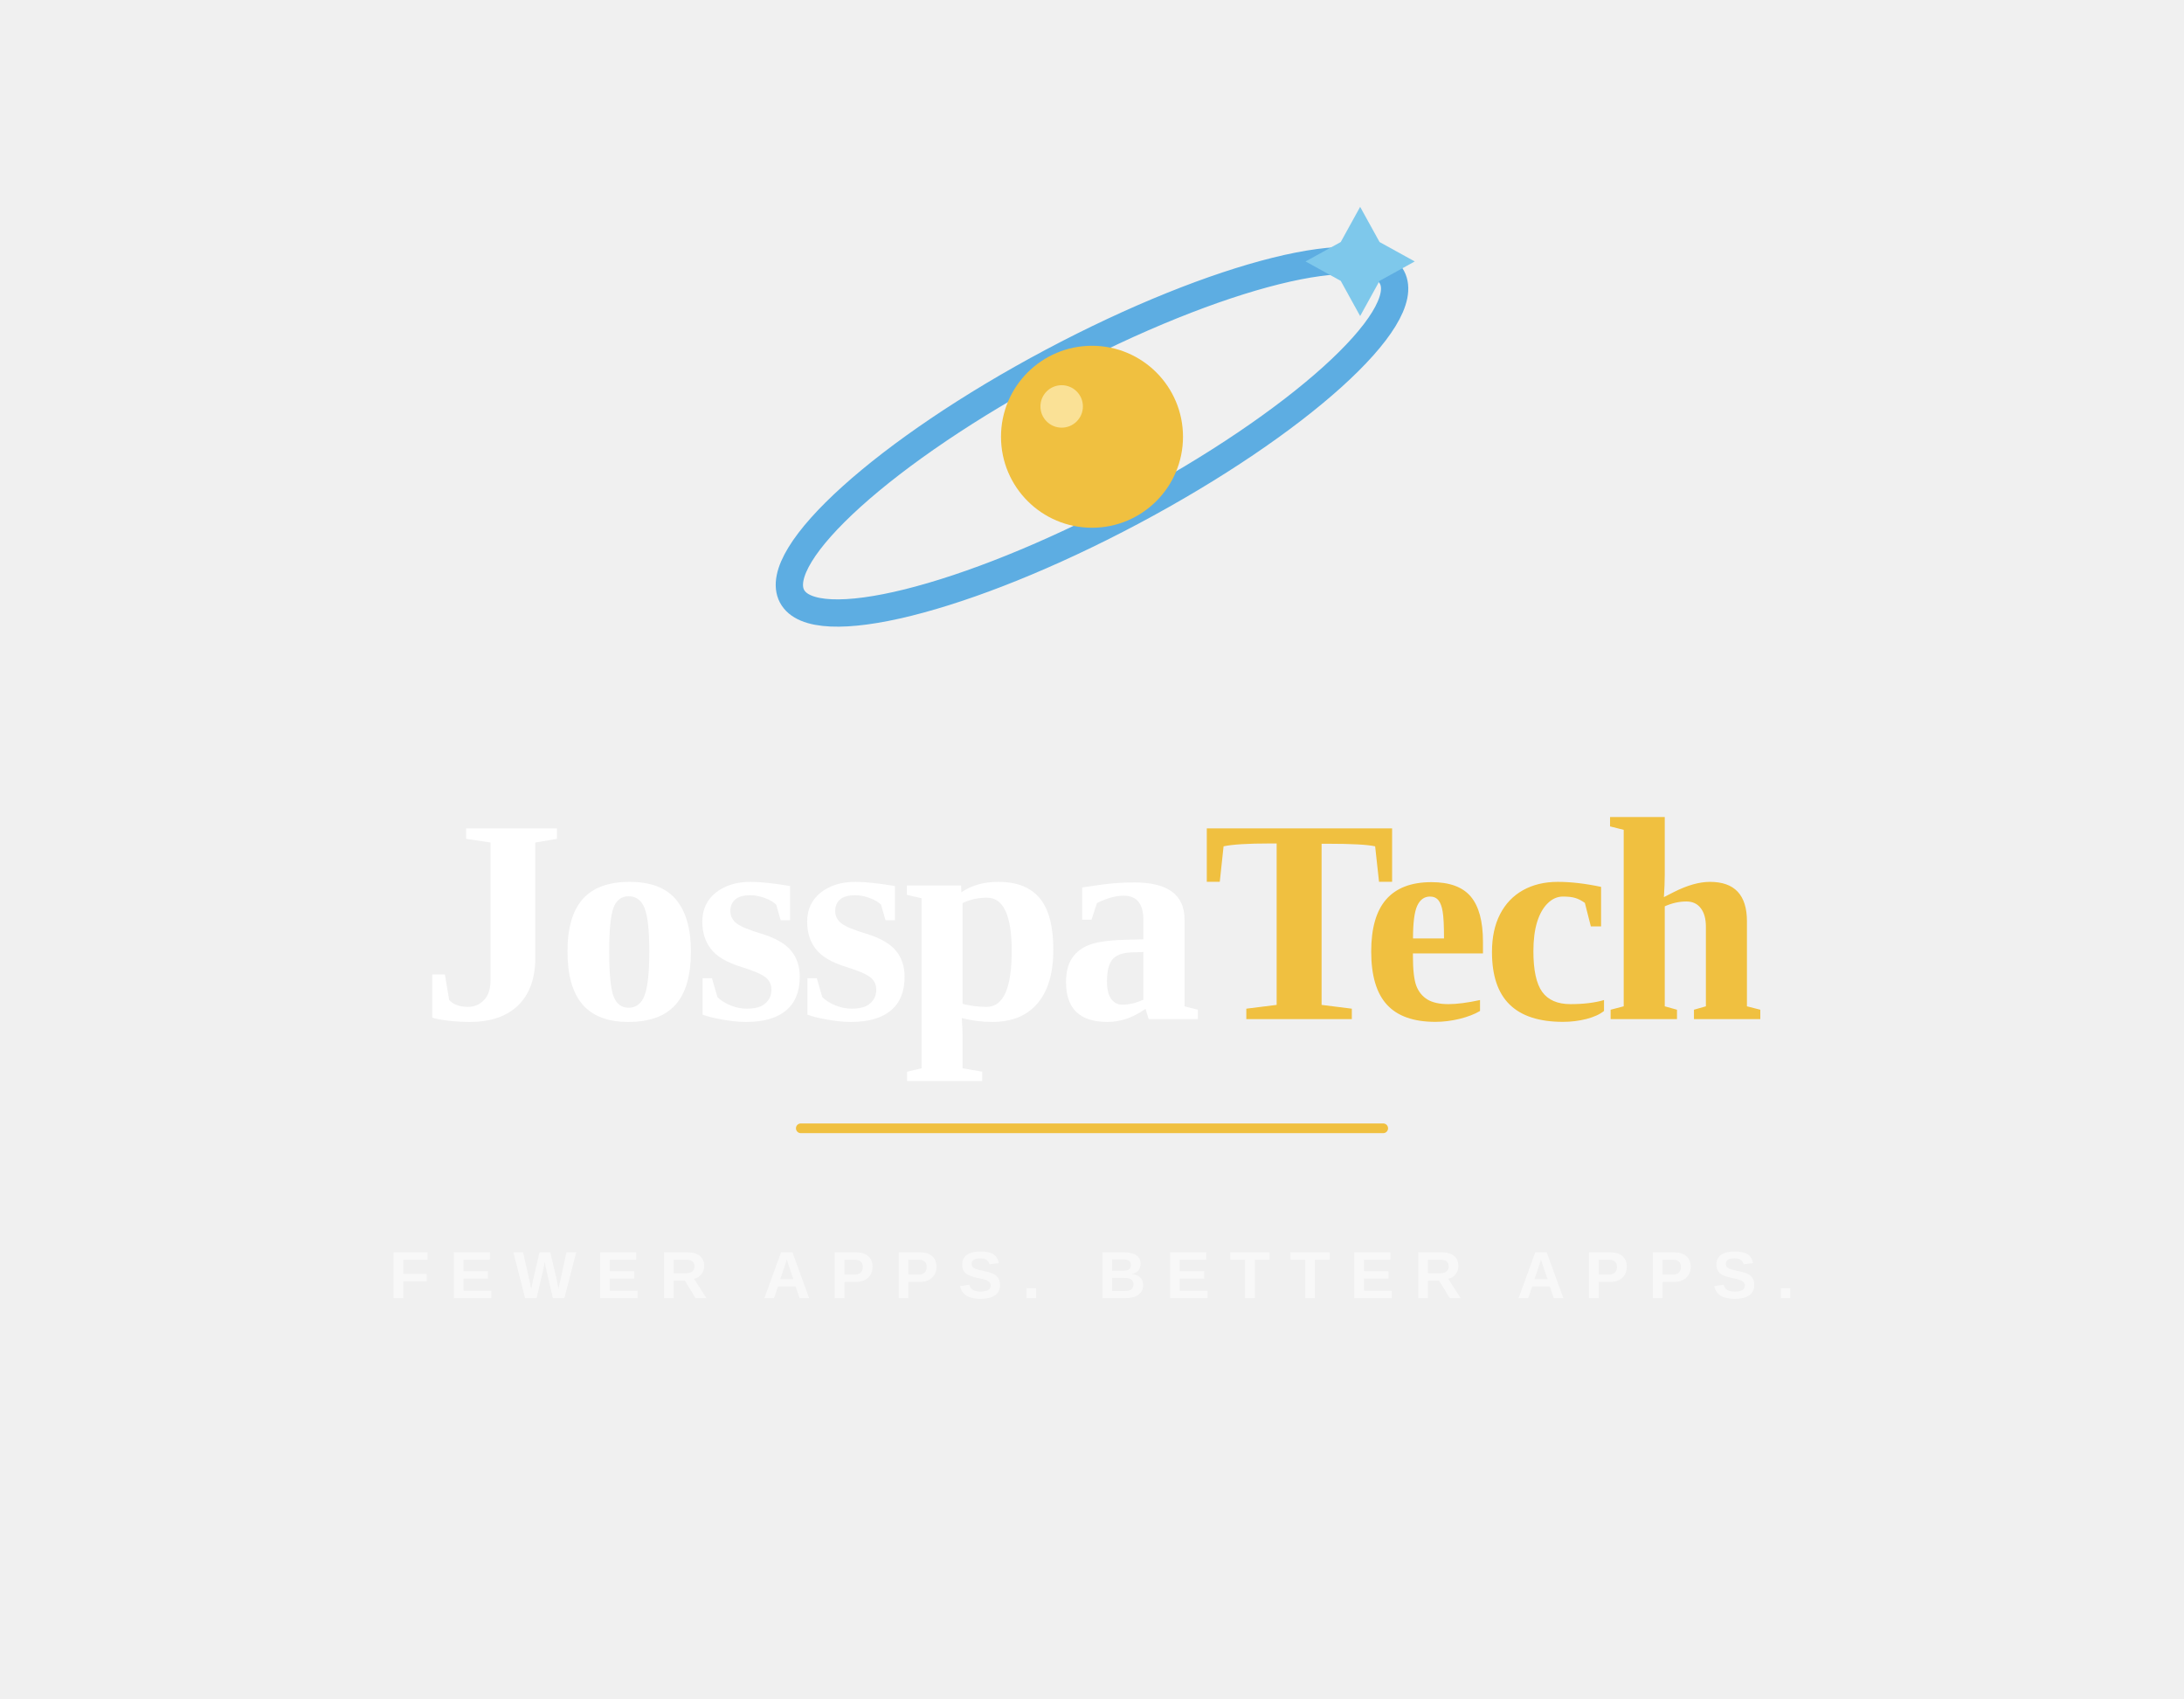
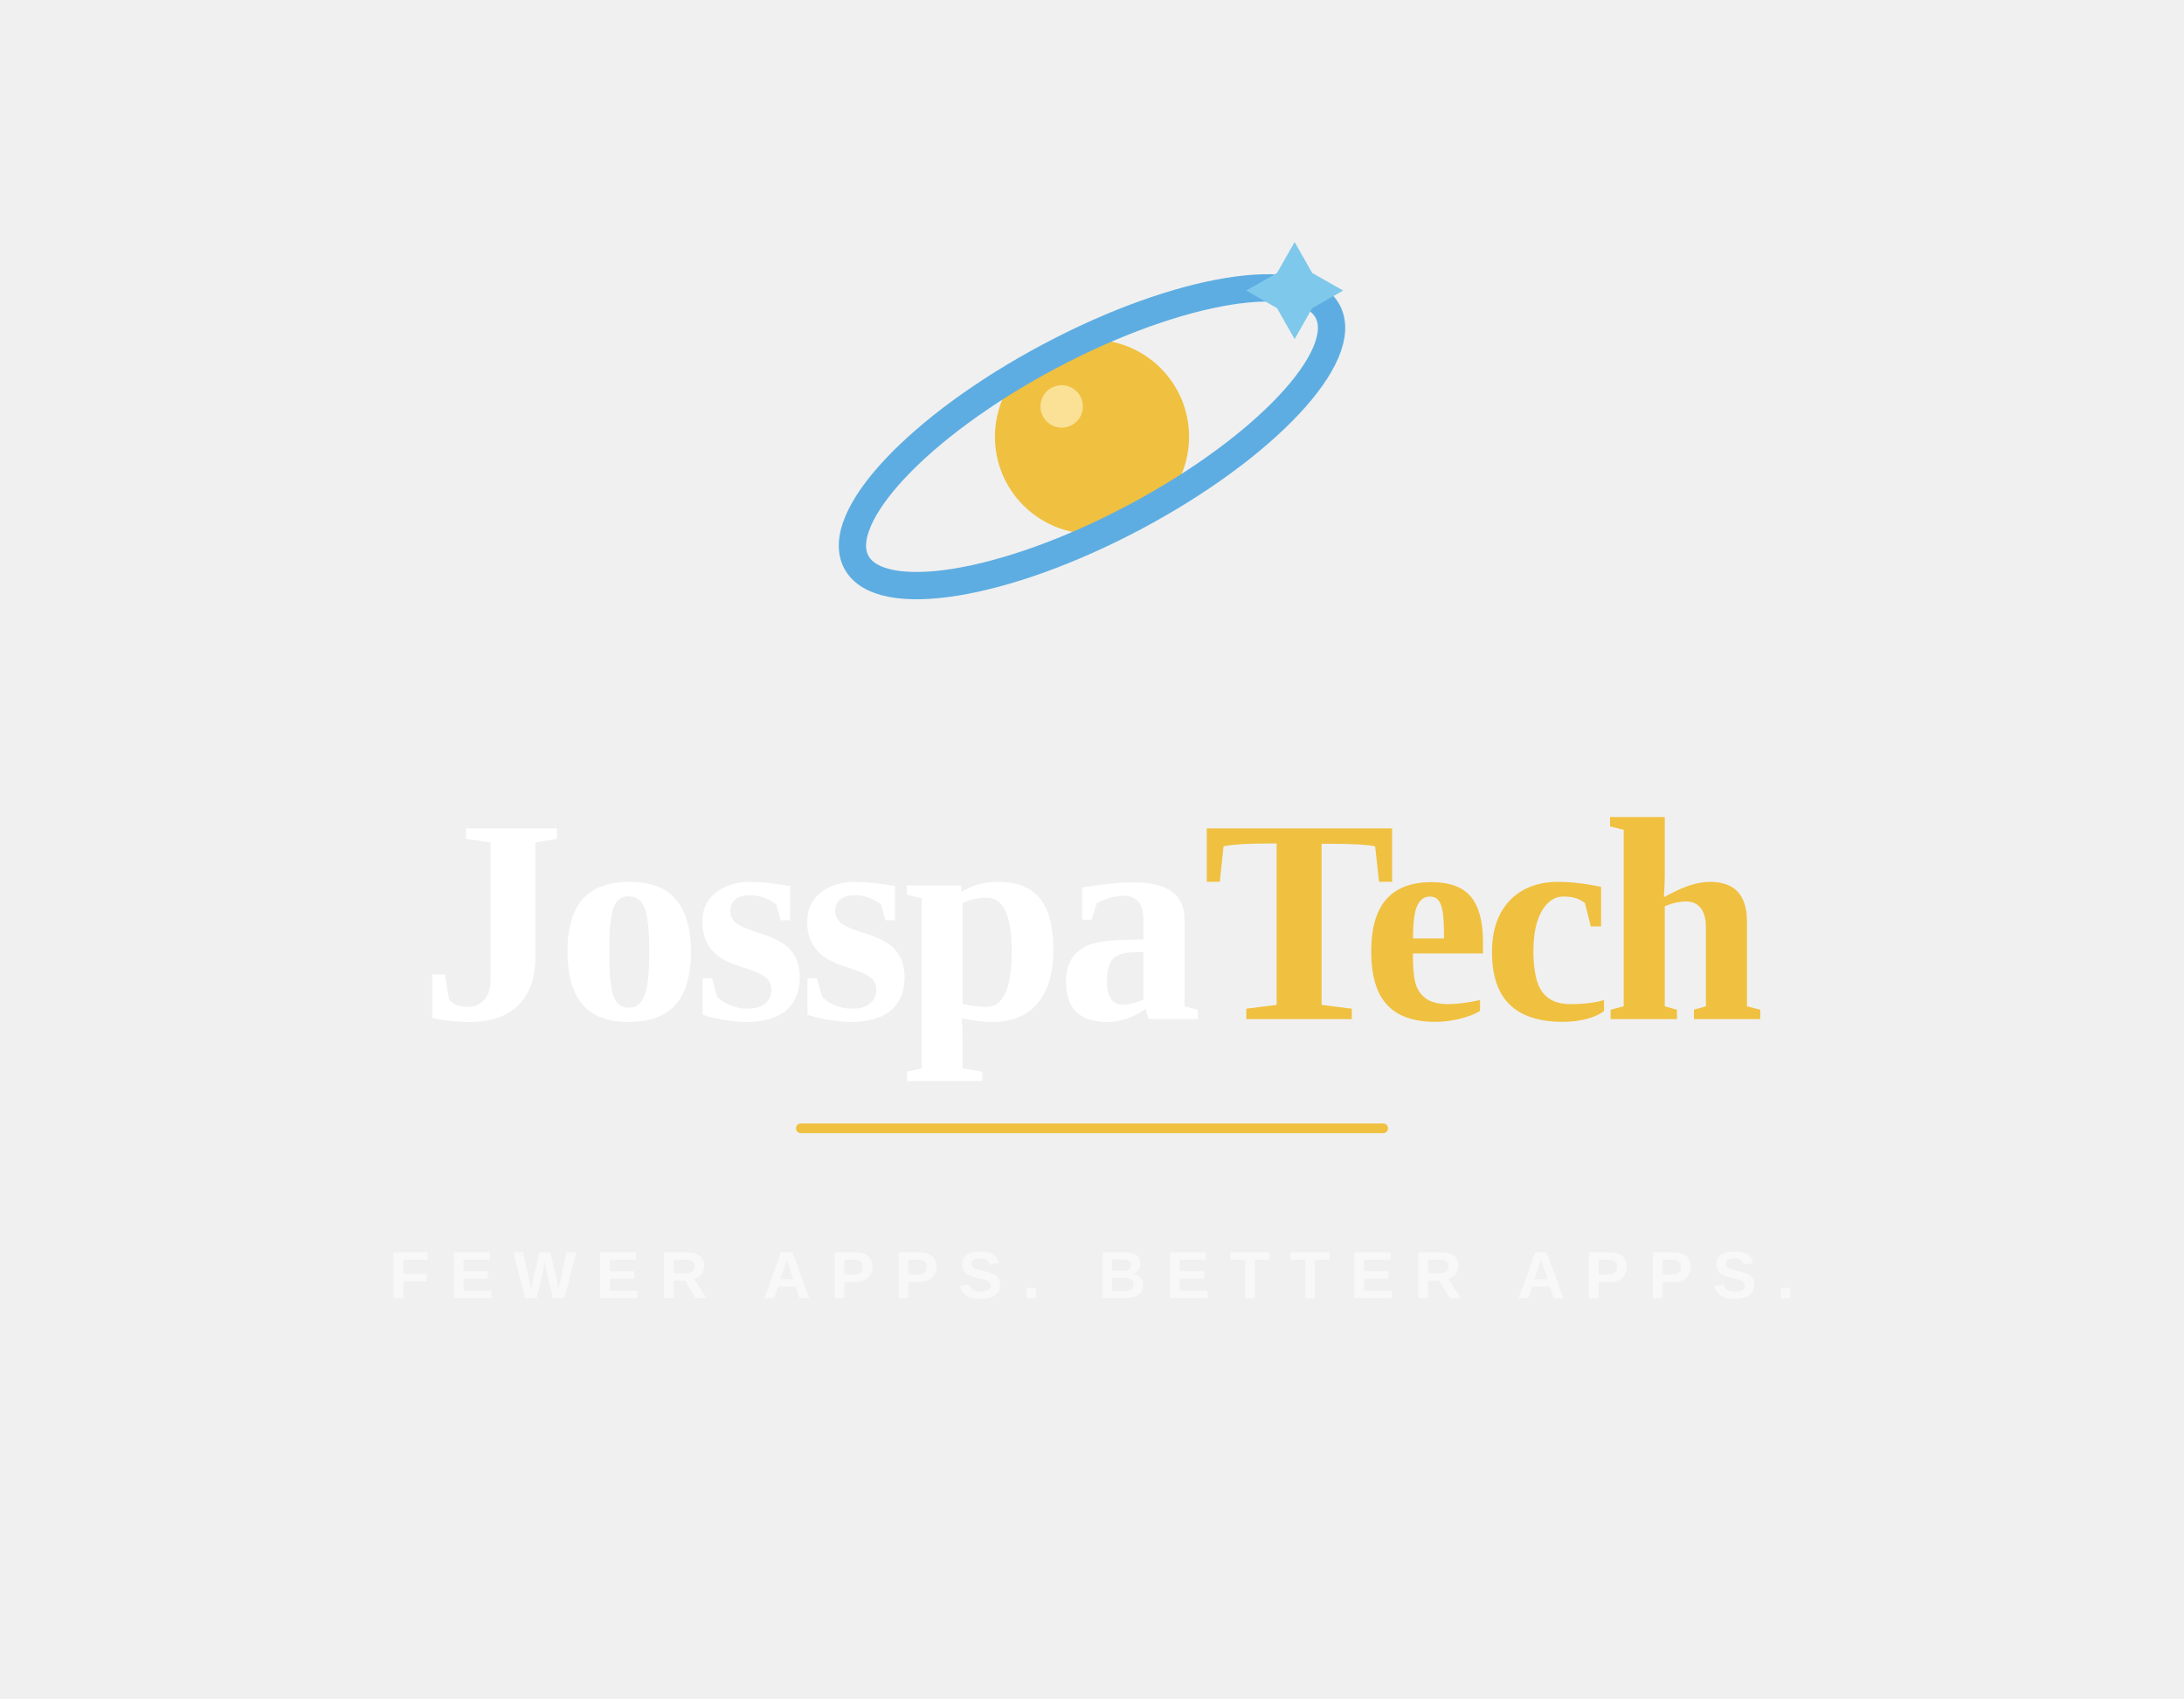
<svg xmlns="http://www.w3.org/2000/svg" viewBox="0 0 360 280" role="img" aria-label="JosspaTech">
  <g transform="translate(116 8)">
-     <ellipse cx="64" cy="64" rx="56" ry="14" fill="none" stroke="#5DADE2" stroke-width="4.5" transform="rotate(-28 64 64)" />
-     <circle cx="64" cy="64" r="15" fill="#F0C040" />
+     <circle cx="64" cy="64" r="16" fill="#F0C040" />
    <circle cx="59" cy="59" r="3.5" fill="#FFF3C4" opacity="0.65" />
-     <path d="M108.2,26.1 111.4,31.9 117.2,35.1 111.4,38.3 108.2,44.1 105.0,38.3 99.2,35.1 105.0,31.9 Z" fill="#7EC8EB" />
+     <ellipse cx="64" cy="64" rx="44" ry="15" fill="none" stroke="#5DADE2" stroke-width="4.5" transform="rotate(-28 64 64)" />
+     <path d="M97.4,31.9 100.3,37.0 105.4,39.9 100.3,42.8 97.4,47.9 94.5,42.8 89.4,39.9 94.5,37.0 Z" fill="#7EC8EB" />
  </g>
  <text x="180" y="168" text-anchor="middle" font-family="Georgia, 'Times New Roman', Times, serif" font-size="48" font-weight="700" letter-spacing="-1.4" fill="#FFFFFF">Josspa<tspan fill="#F0C040">Tech</tspan>
  </text>
  <line x1="132" y1="186" x2="228" y2="186" stroke="#F0C040" stroke-width="1.6" stroke-linecap="round" />
  <text x="180" y="214" text-anchor="middle" font-family="Manrope, 'Segoe UI', Arial, sans-serif" font-size="11" font-weight="700" letter-spacing="3.2" fill="rgba(255,255,255,0.55)">FEWER APPS. BETTER APPS.</text>
</svg>
